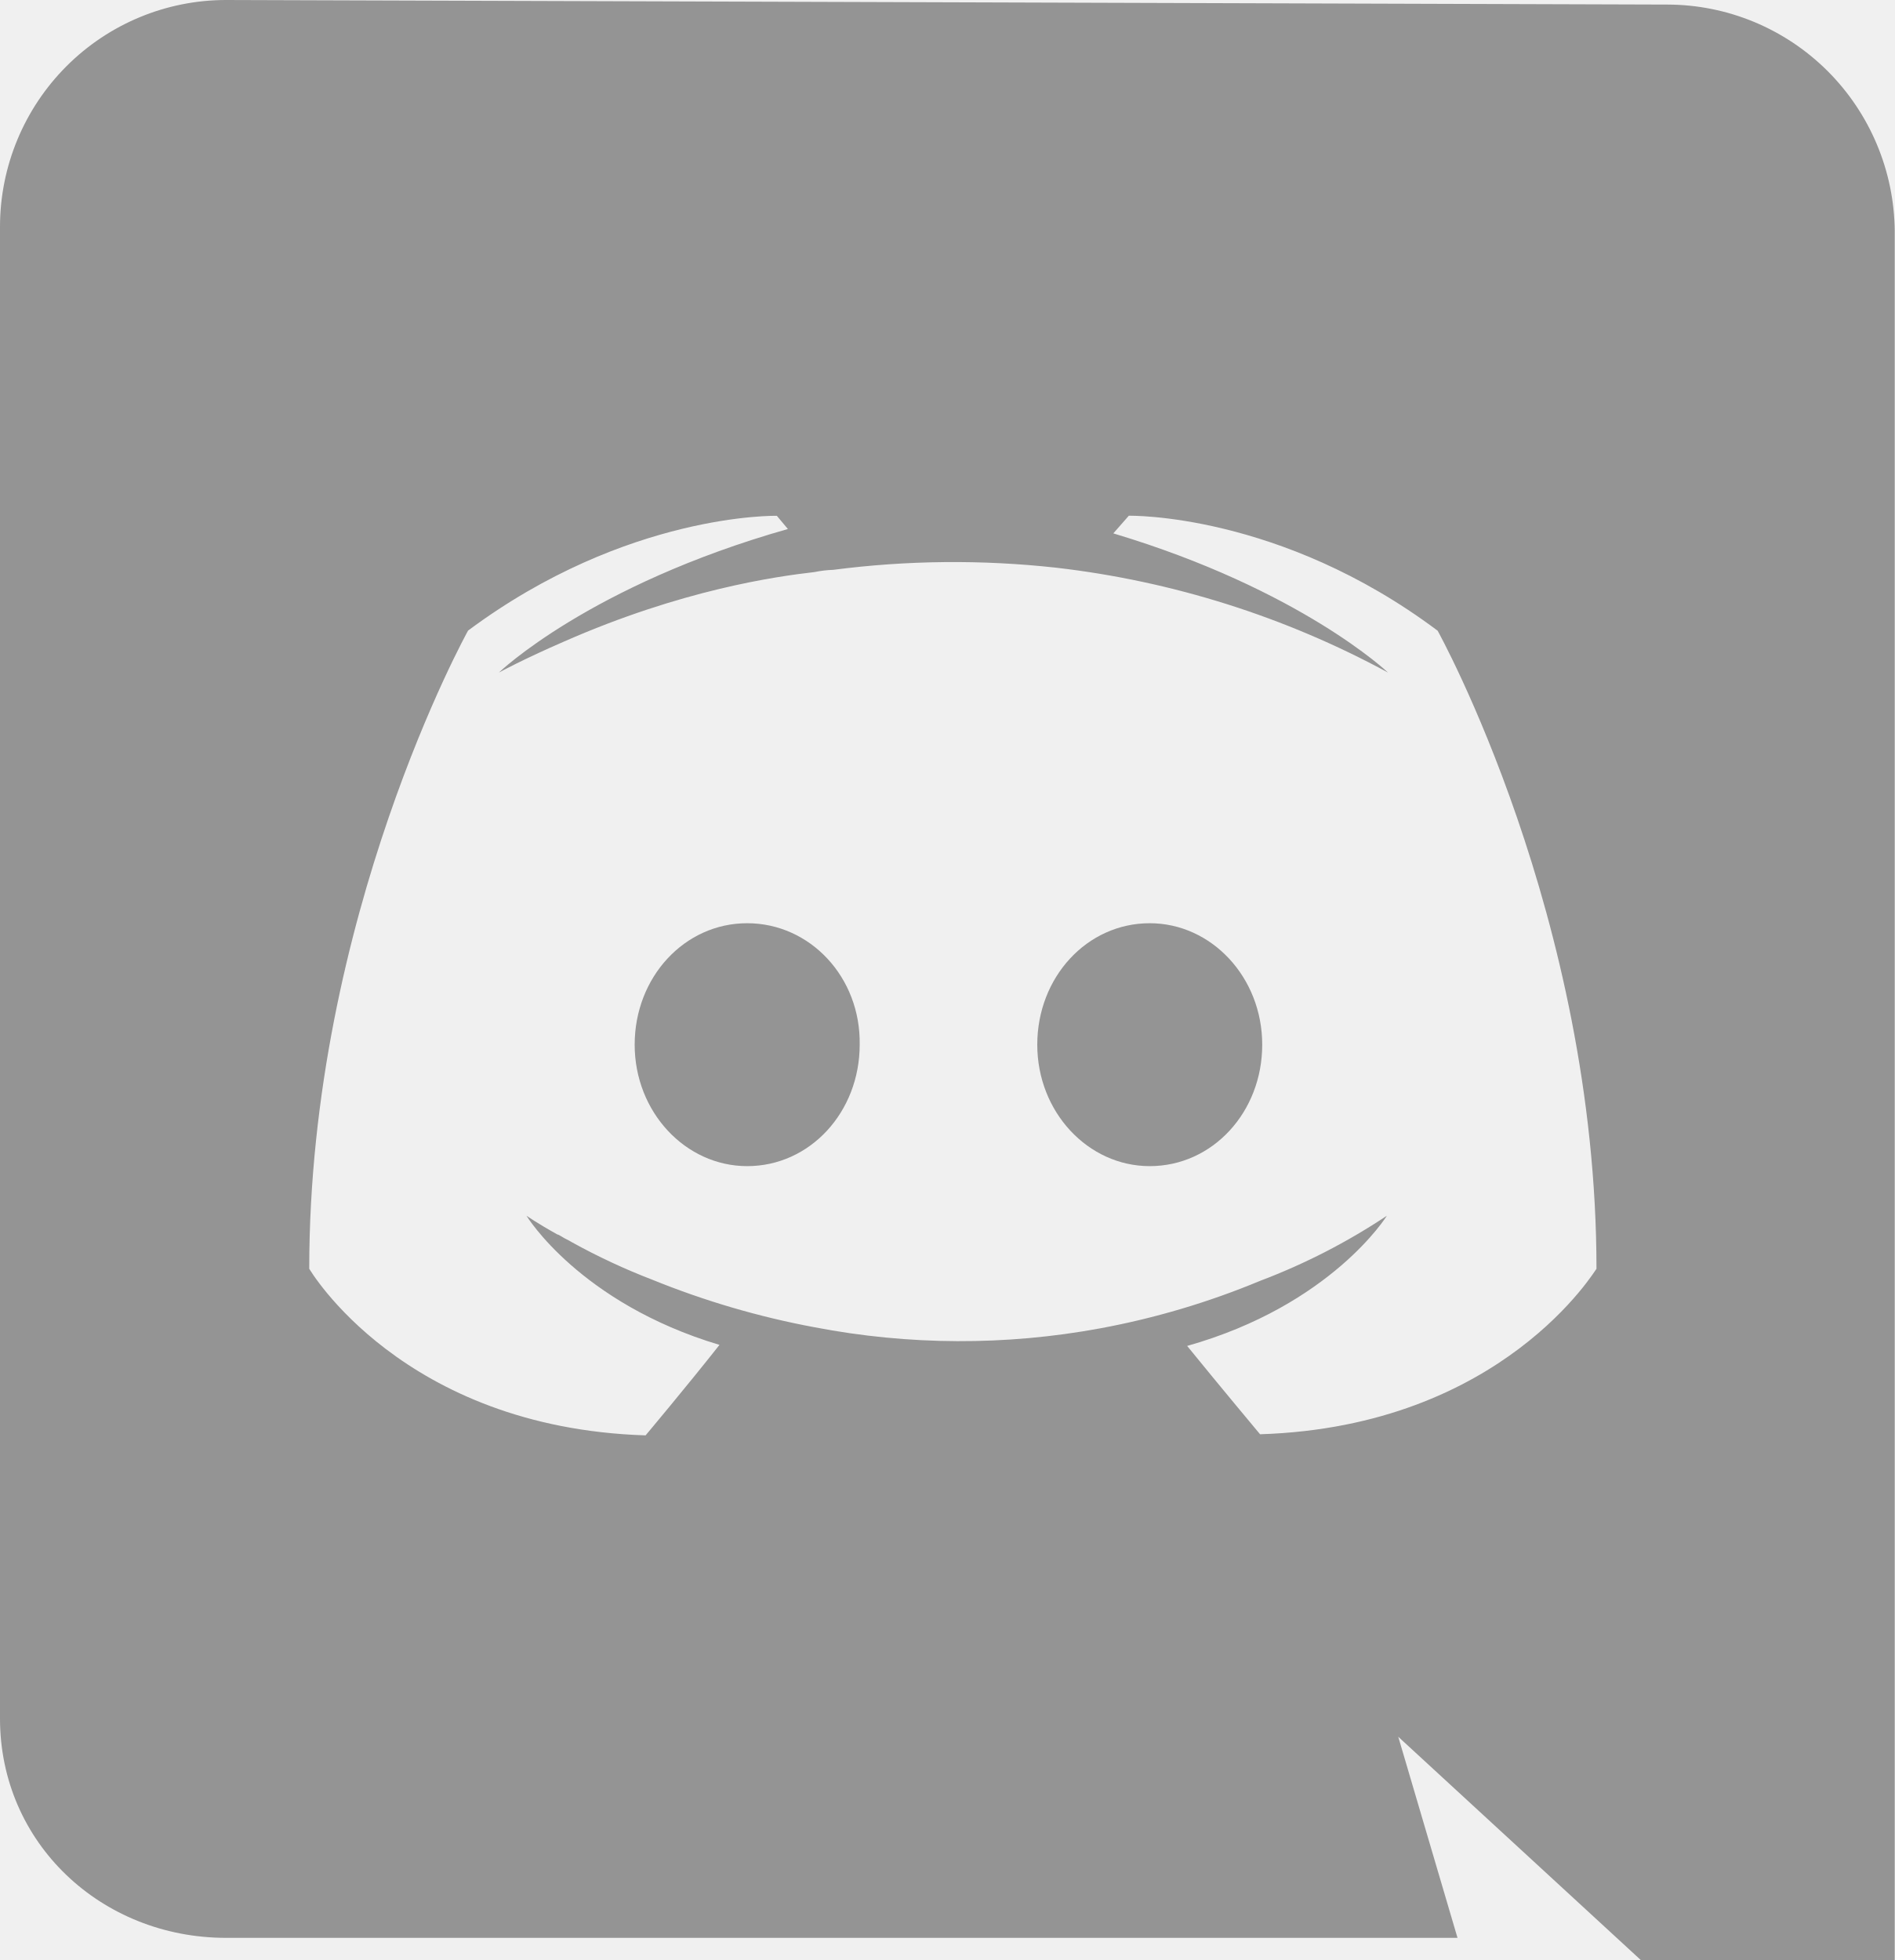
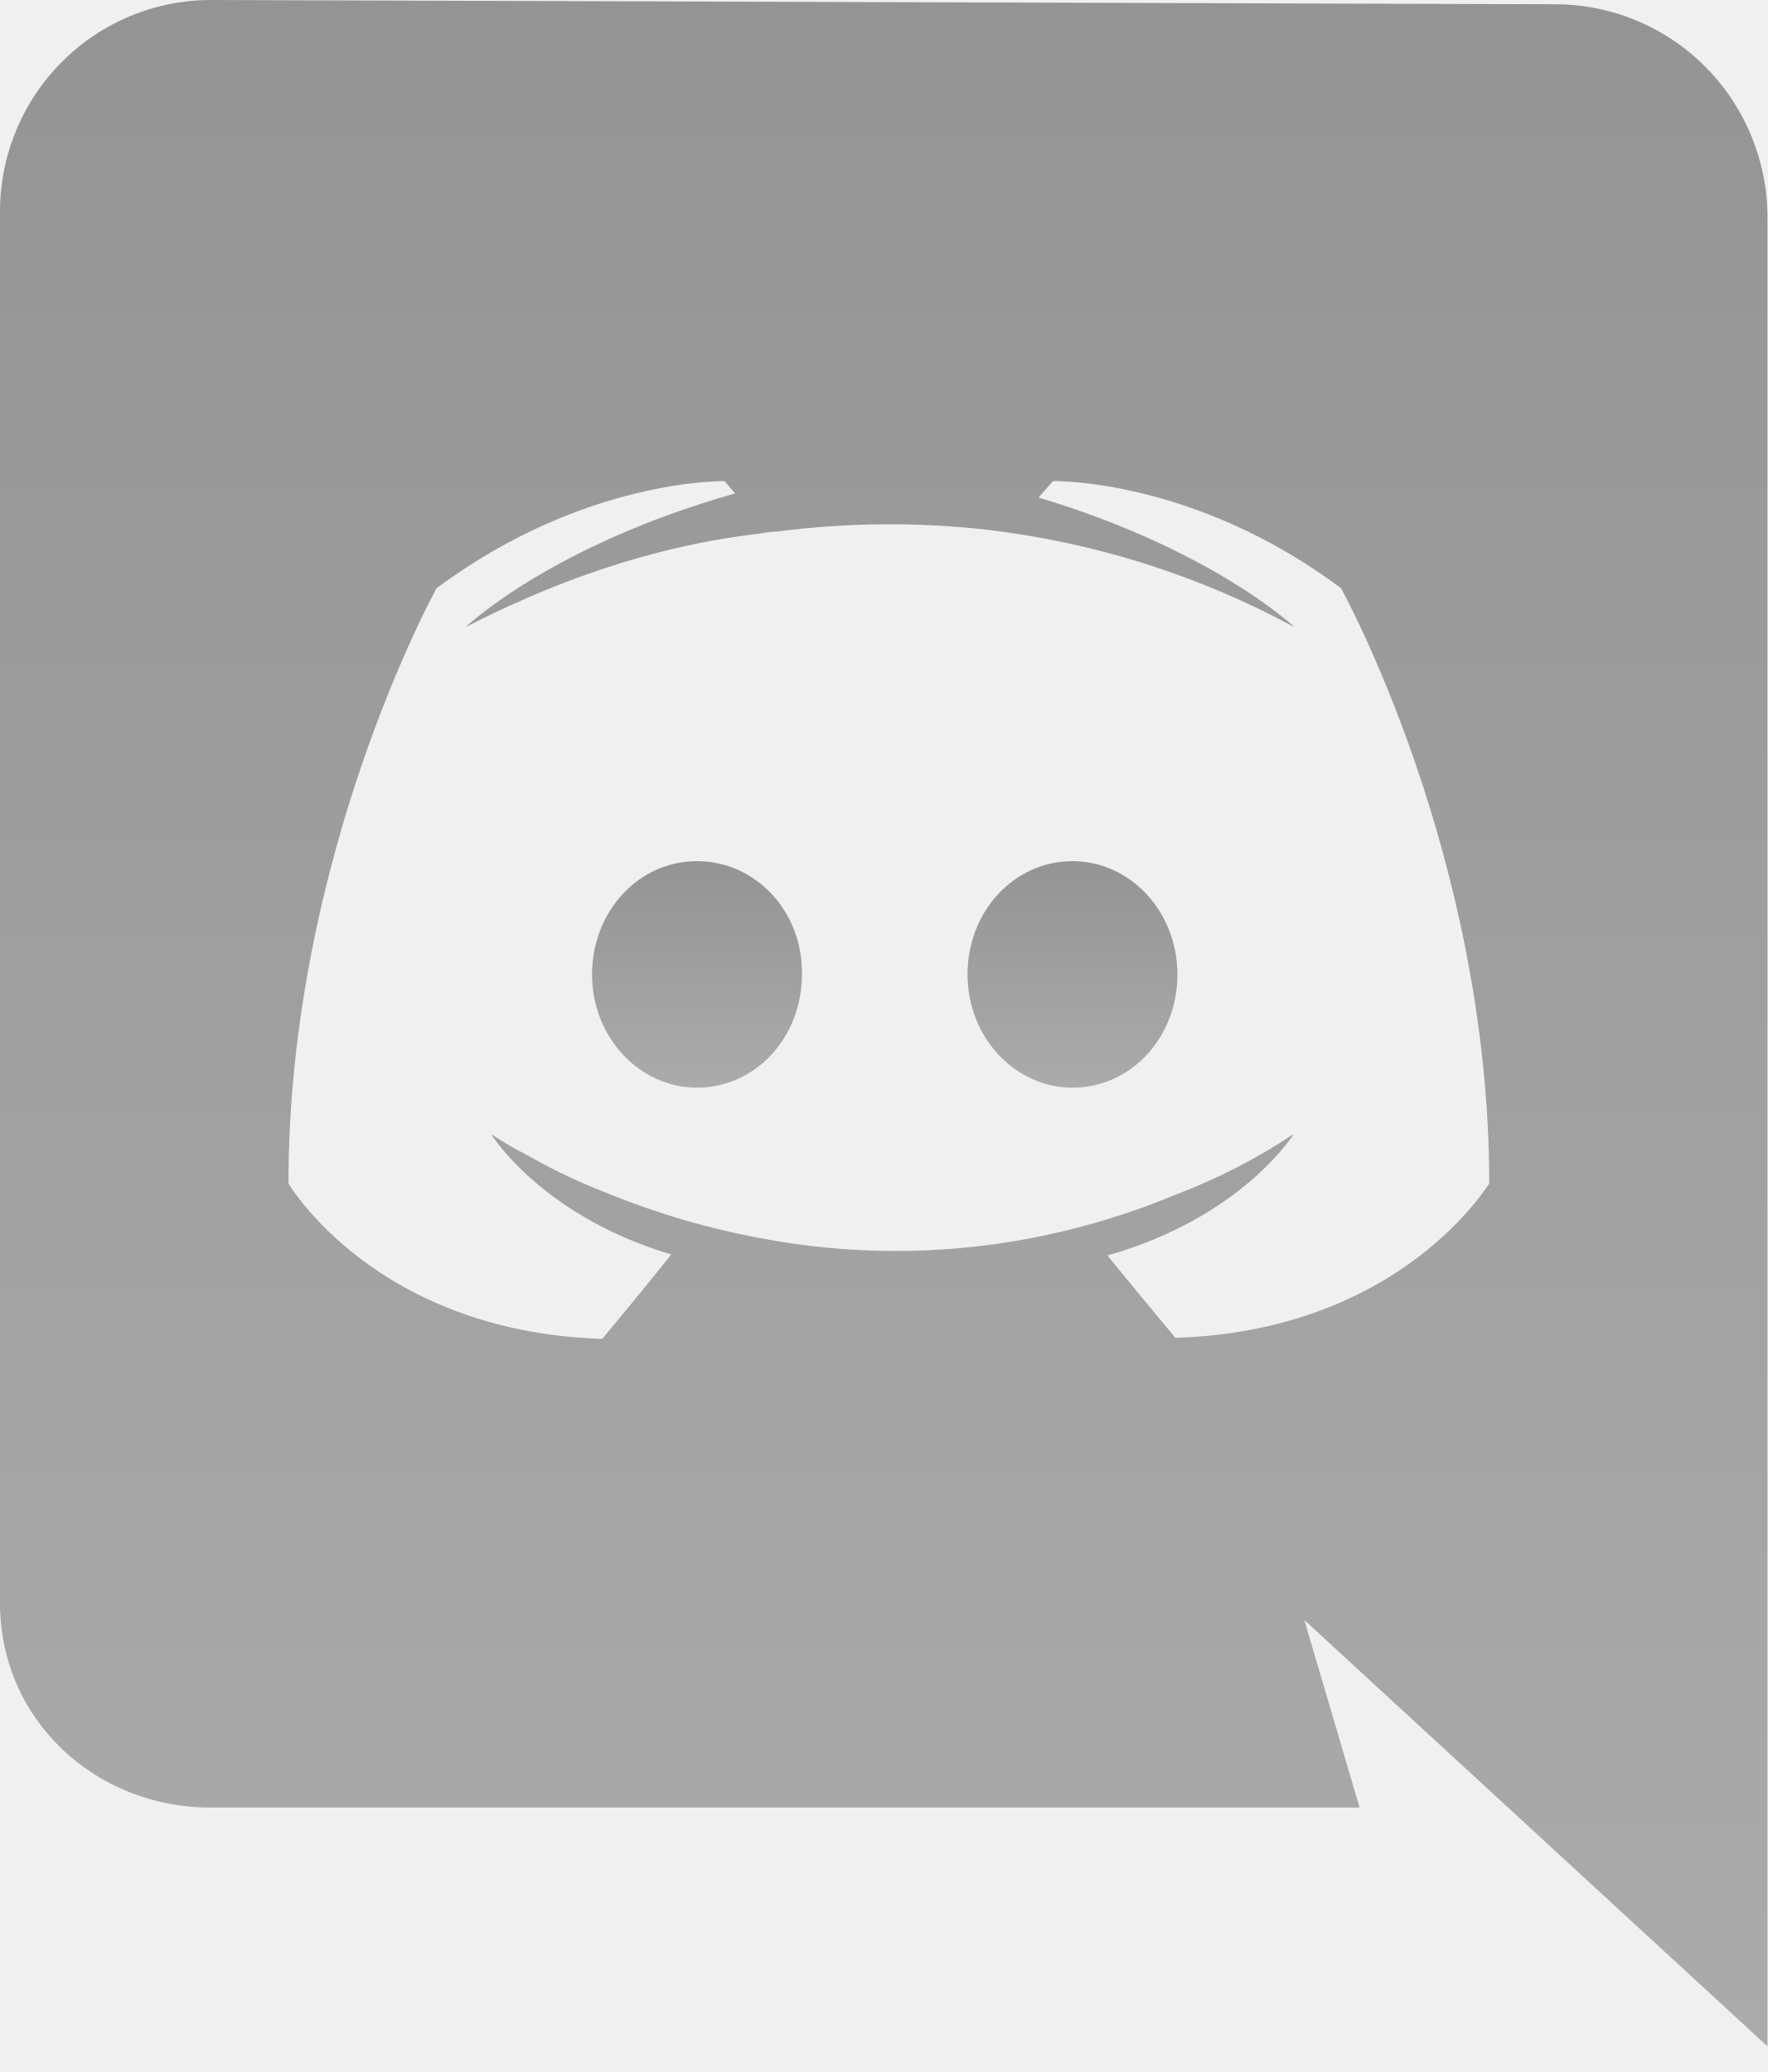
- <svg xmlns="http://www.w3.org/2000/svg" width="29" height="30" viewBox="0 0 29 30" fill="none">
-   <g clip-path="url(#clip0_459_3182)">
-     <path d="M29 3.534C28.991 2.614 28.621 1.734 27.97 1.085C27.319 0.437 26.44 0.072 25.523 0.07L3.46 0C2.544 0 1.665 0.365 1.017 1.014C0.368 1.664 0.002 2.545 0 3.464V26.303C0 28.213 1.553 29.661 3.46 29.661H22.308L21.401 26.583L29 33.579V3.534ZM19.286 21.953C19.286 21.953 18.678 21.226 18.17 20.601C20.383 19.976 21.227 18.608 21.227 18.608C20.619 19.013 19.968 19.347 19.286 19.605C18.498 19.933 17.677 20.177 16.838 20.332C15.392 20.599 13.91 20.593 12.466 20.315C11.617 20.157 10.785 19.913 9.985 19.588C9.561 19.425 9.149 19.233 8.752 19.013C8.701 18.98 8.651 18.963 8.6 18.929C8.566 18.912 8.549 18.895 8.531 18.895C8.227 18.726 8.058 18.608 8.058 18.608C8.058 18.608 8.868 19.943 11.012 20.585C10.505 21.227 9.881 21.97 9.881 21.97C6.151 21.852 4.733 19.419 4.733 19.419C4.733 14.028 7.164 9.652 7.164 9.652C9.594 7.843 11.89 7.895 11.89 7.895L12.059 8.097C9.02 8.959 7.636 10.294 7.636 10.294C7.636 10.294 8.007 10.091 8.632 9.82C10.438 9.026 11.873 8.824 12.466 8.756C12.56 8.737 12.656 8.725 12.753 8.722C13.884 8.575 15.029 8.564 16.163 8.689C17.943 8.894 19.668 9.439 21.244 10.294C21.244 10.294 19.91 9.024 17.04 8.164L17.277 7.894C17.277 7.894 19.589 7.843 22.004 9.654C22.004 9.654 24.435 14.03 24.435 19.421C24.435 19.402 23.016 21.835 19.286 21.953Z" fill="#949494" />
-     <path d="M11.436 14.131C10.474 14.131 9.714 14.959 9.714 15.99C9.714 17.02 10.491 17.849 11.436 17.849C12.398 17.849 13.158 17.021 13.158 15.99C13.175 14.957 12.398 14.131 11.436 14.131ZM17.597 14.131C16.635 14.131 15.876 14.959 15.876 15.99C15.876 17.02 16.652 17.849 17.597 17.849C18.56 17.849 19.319 17.021 19.319 15.99C19.319 14.959 18.543 14.131 17.597 14.131Z" fill="#949494" />
-   </g>
+ <svg xmlns="http://www.w3.org/2000/svg" width="29" height="34" viewBox="0 0 29 34" fill="none">
+   <path d="M29 3.534C28.991 2.614 28.621 1.734 27.97 1.085C27.319 0.437 26.44 0.072 25.523 0.07L3.46 0C2.544 0 1.665 0.365 1.017 1.014C0.368 1.664 0.002 2.545 0 3.464V26.303C0 28.213 1.553 29.661 3.46 29.661H22.308L21.401 26.583L29 33.579V3.534ZM19.286 21.953C19.286 21.953 18.678 21.226 18.17 20.601C20.383 19.976 21.227 18.608 21.227 18.608C20.619 19.013 19.968 19.347 19.286 19.605C18.498 19.933 17.677 20.177 16.838 20.332C15.392 20.599 13.91 20.593 12.466 20.315C11.617 20.157 10.785 19.913 9.985 19.588C9.561 19.425 9.149 19.233 8.752 19.013C8.701 18.98 8.651 18.963 8.6 18.929C8.566 18.912 8.549 18.895 8.531 18.895C8.227 18.726 8.058 18.608 8.058 18.608C8.058 18.608 8.868 19.943 11.012 20.585C10.505 21.227 9.881 21.97 9.881 21.97C6.151 21.852 4.733 19.419 4.733 19.419C4.733 14.028 7.164 9.652 7.164 9.652C9.594 7.843 11.89 7.895 11.89 7.895L12.059 8.097C9.02 8.959 7.636 10.294 7.636 10.294C7.636 10.294 8.007 10.091 8.632 9.82C10.438 9.026 11.873 8.824 12.466 8.756C12.56 8.737 12.656 8.725 12.753 8.722C13.884 8.575 15.029 8.564 16.163 8.689C17.943 8.894 19.668 9.439 21.244 10.294C21.244 10.294 19.91 9.024 17.04 8.164L17.277 7.894C17.277 7.894 19.589 7.843 22.004 9.654C22.004 9.654 24.435 14.03 24.435 19.421C24.435 19.402 23.016 21.835 19.286 21.953Z" fill="url(#paint0_linear_2228_2967)" />
+   <path d="M11.436 14.131C10.474 14.131 9.714 14.959 9.714 15.99C9.714 17.02 10.491 17.848 11.436 17.848C12.398 17.848 13.158 17.021 13.158 15.99C13.175 14.957 12.398 14.131 11.436 14.131ZM17.597 14.131C16.635 14.131 15.875 14.959 15.875 15.99C15.875 17.02 16.652 17.848 17.597 17.848C18.56 17.848 19.319 17.021 19.319 15.99C19.319 14.958 18.543 14.131 17.597 14.131Z" fill="url(#paint1_linear_2228_2967)" />
  <defs>
-     <clipPath id="clip0_459_3182">
-       <rect width="29" height="30" fill="white" />
-     </clipPath>
+     <linearGradient id="paint0_linear_2228_2967" x1="14.5" y1="0" x2="14.5" y2="33.579" gradientUnits="userSpaceOnUse">
+       <stop stop-color="#949494" />
+       <stop offset="1" stop-color="#ABABAB" />
+     </linearGradient>
+     <linearGradient id="paint1_linear_2228_2967" x1="14.517" y1="14.131" x2="14.517" y2="17.848" gradientUnits="userSpaceOnUse">
+       <stop stop-color="#949494" />
+       <stop offset="1" stop-color="#ABABAB" />
+     </linearGradient>
  </defs>
</svg>
